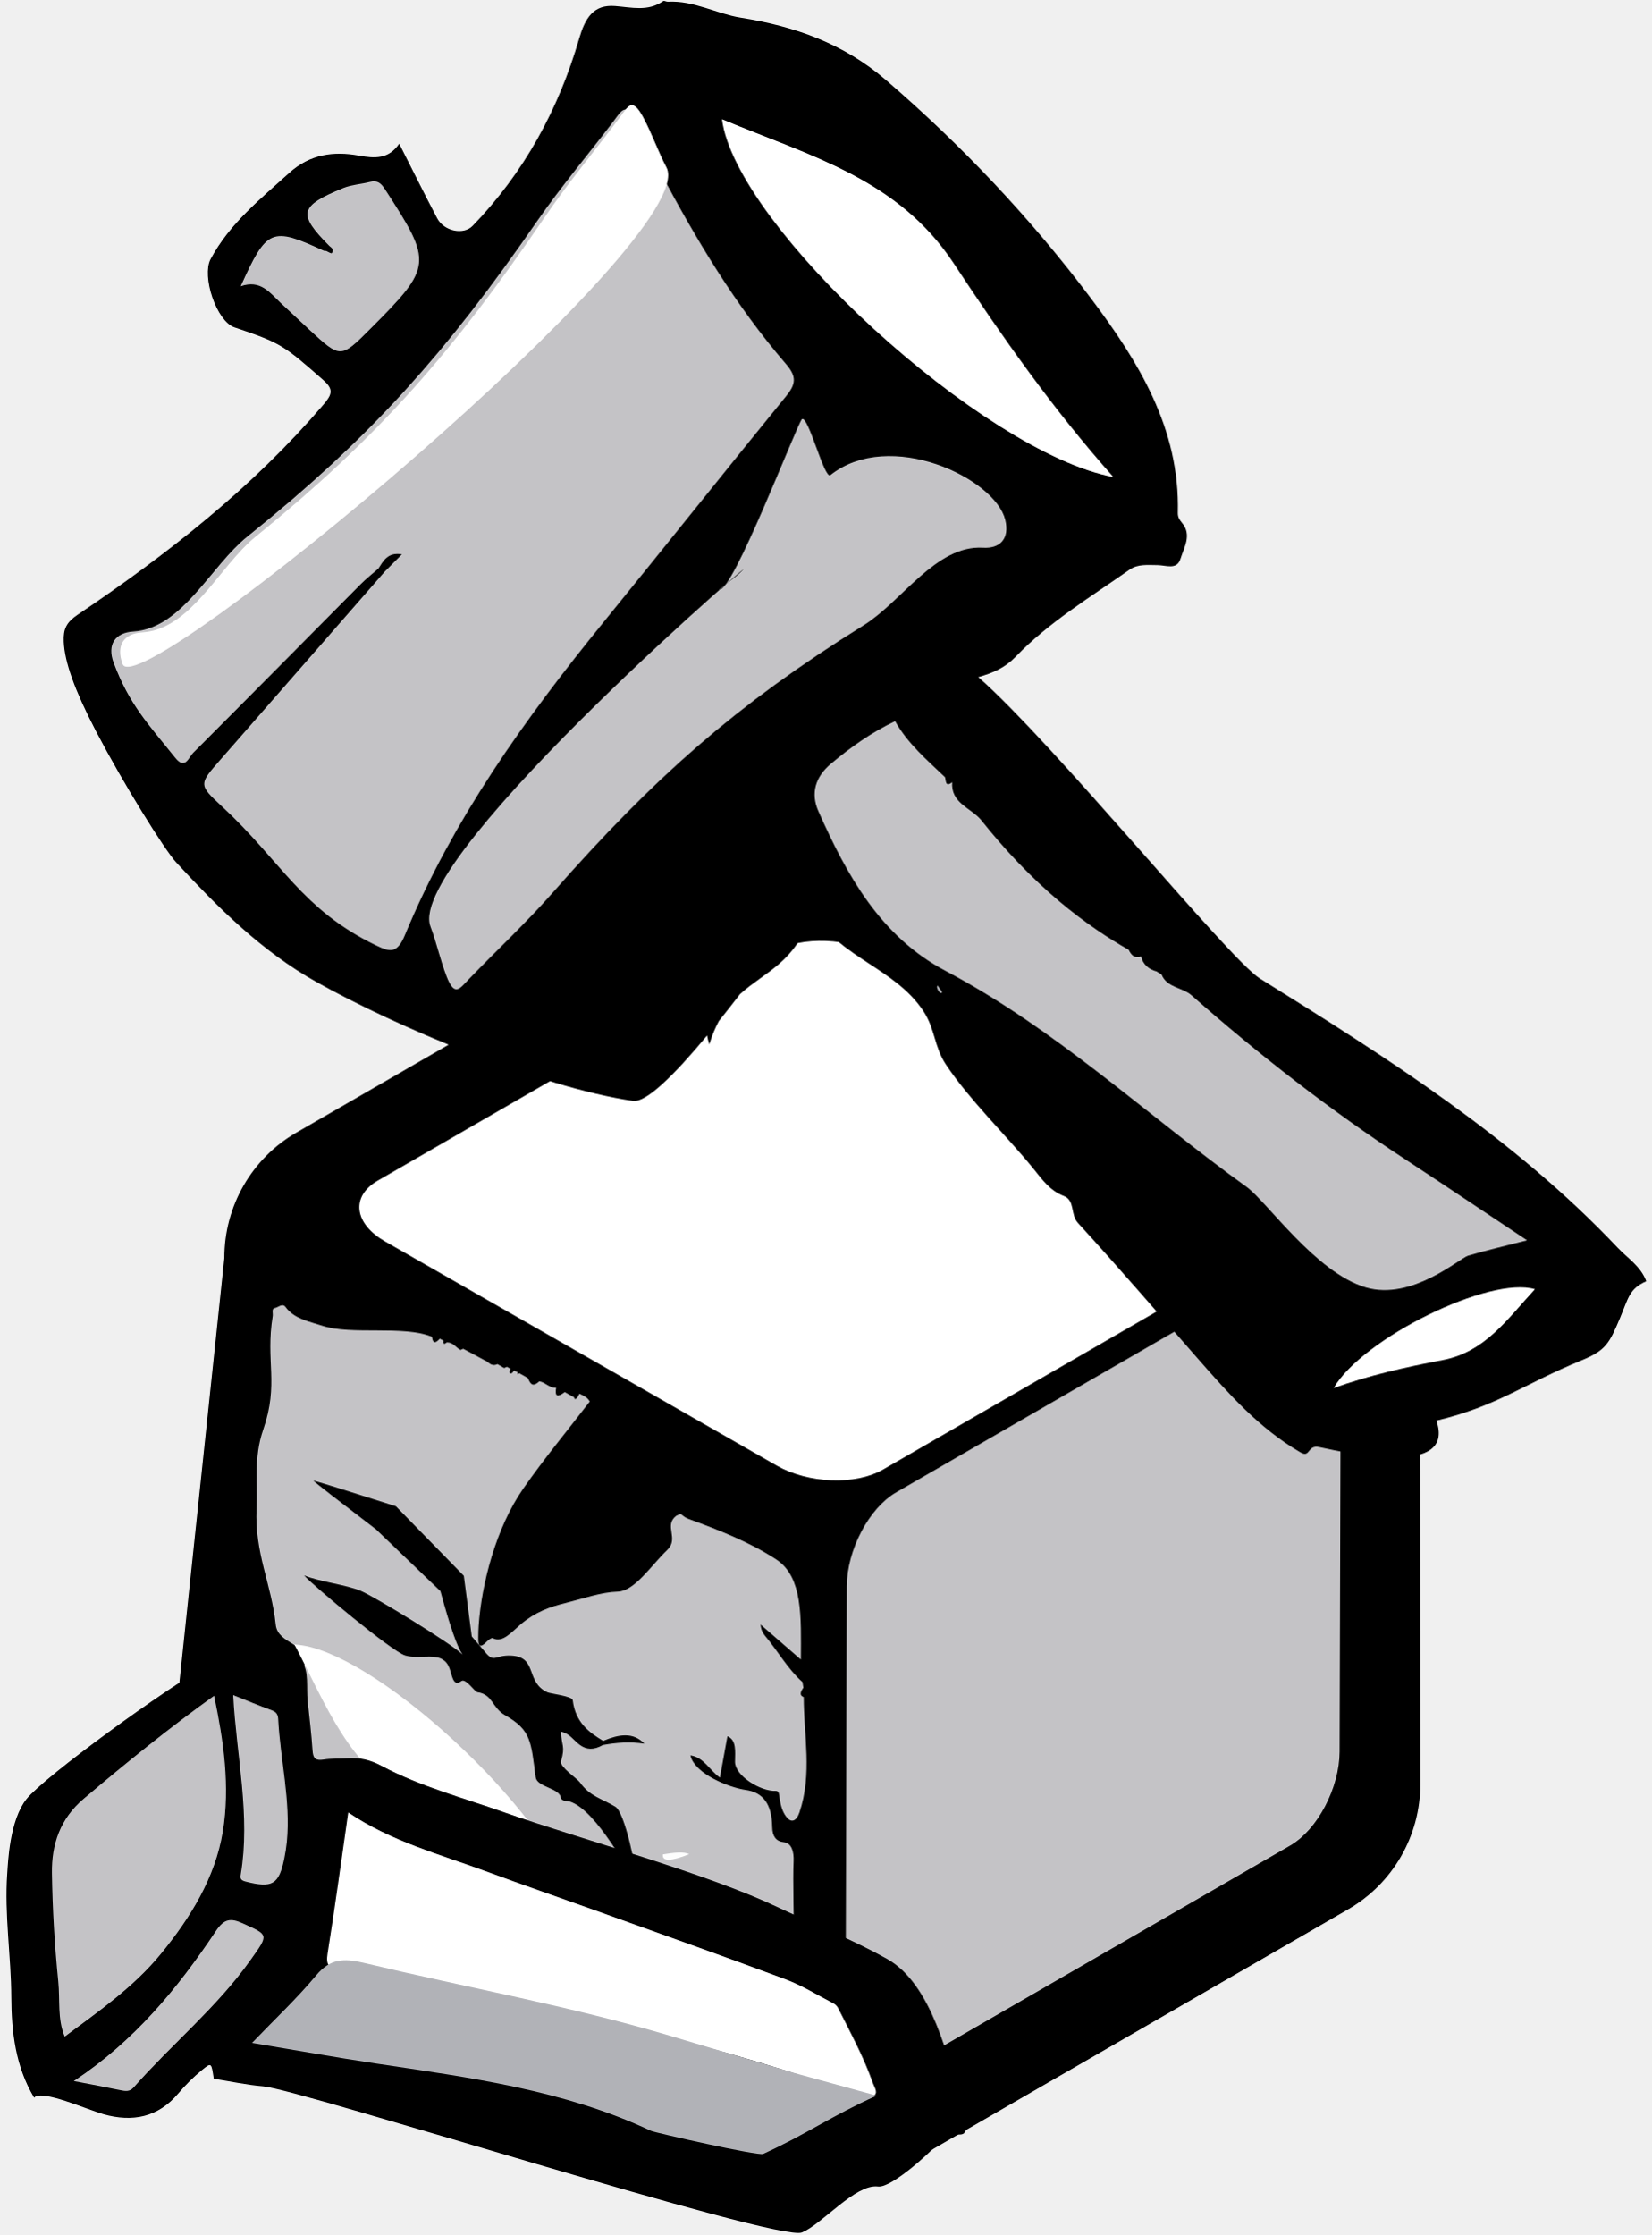
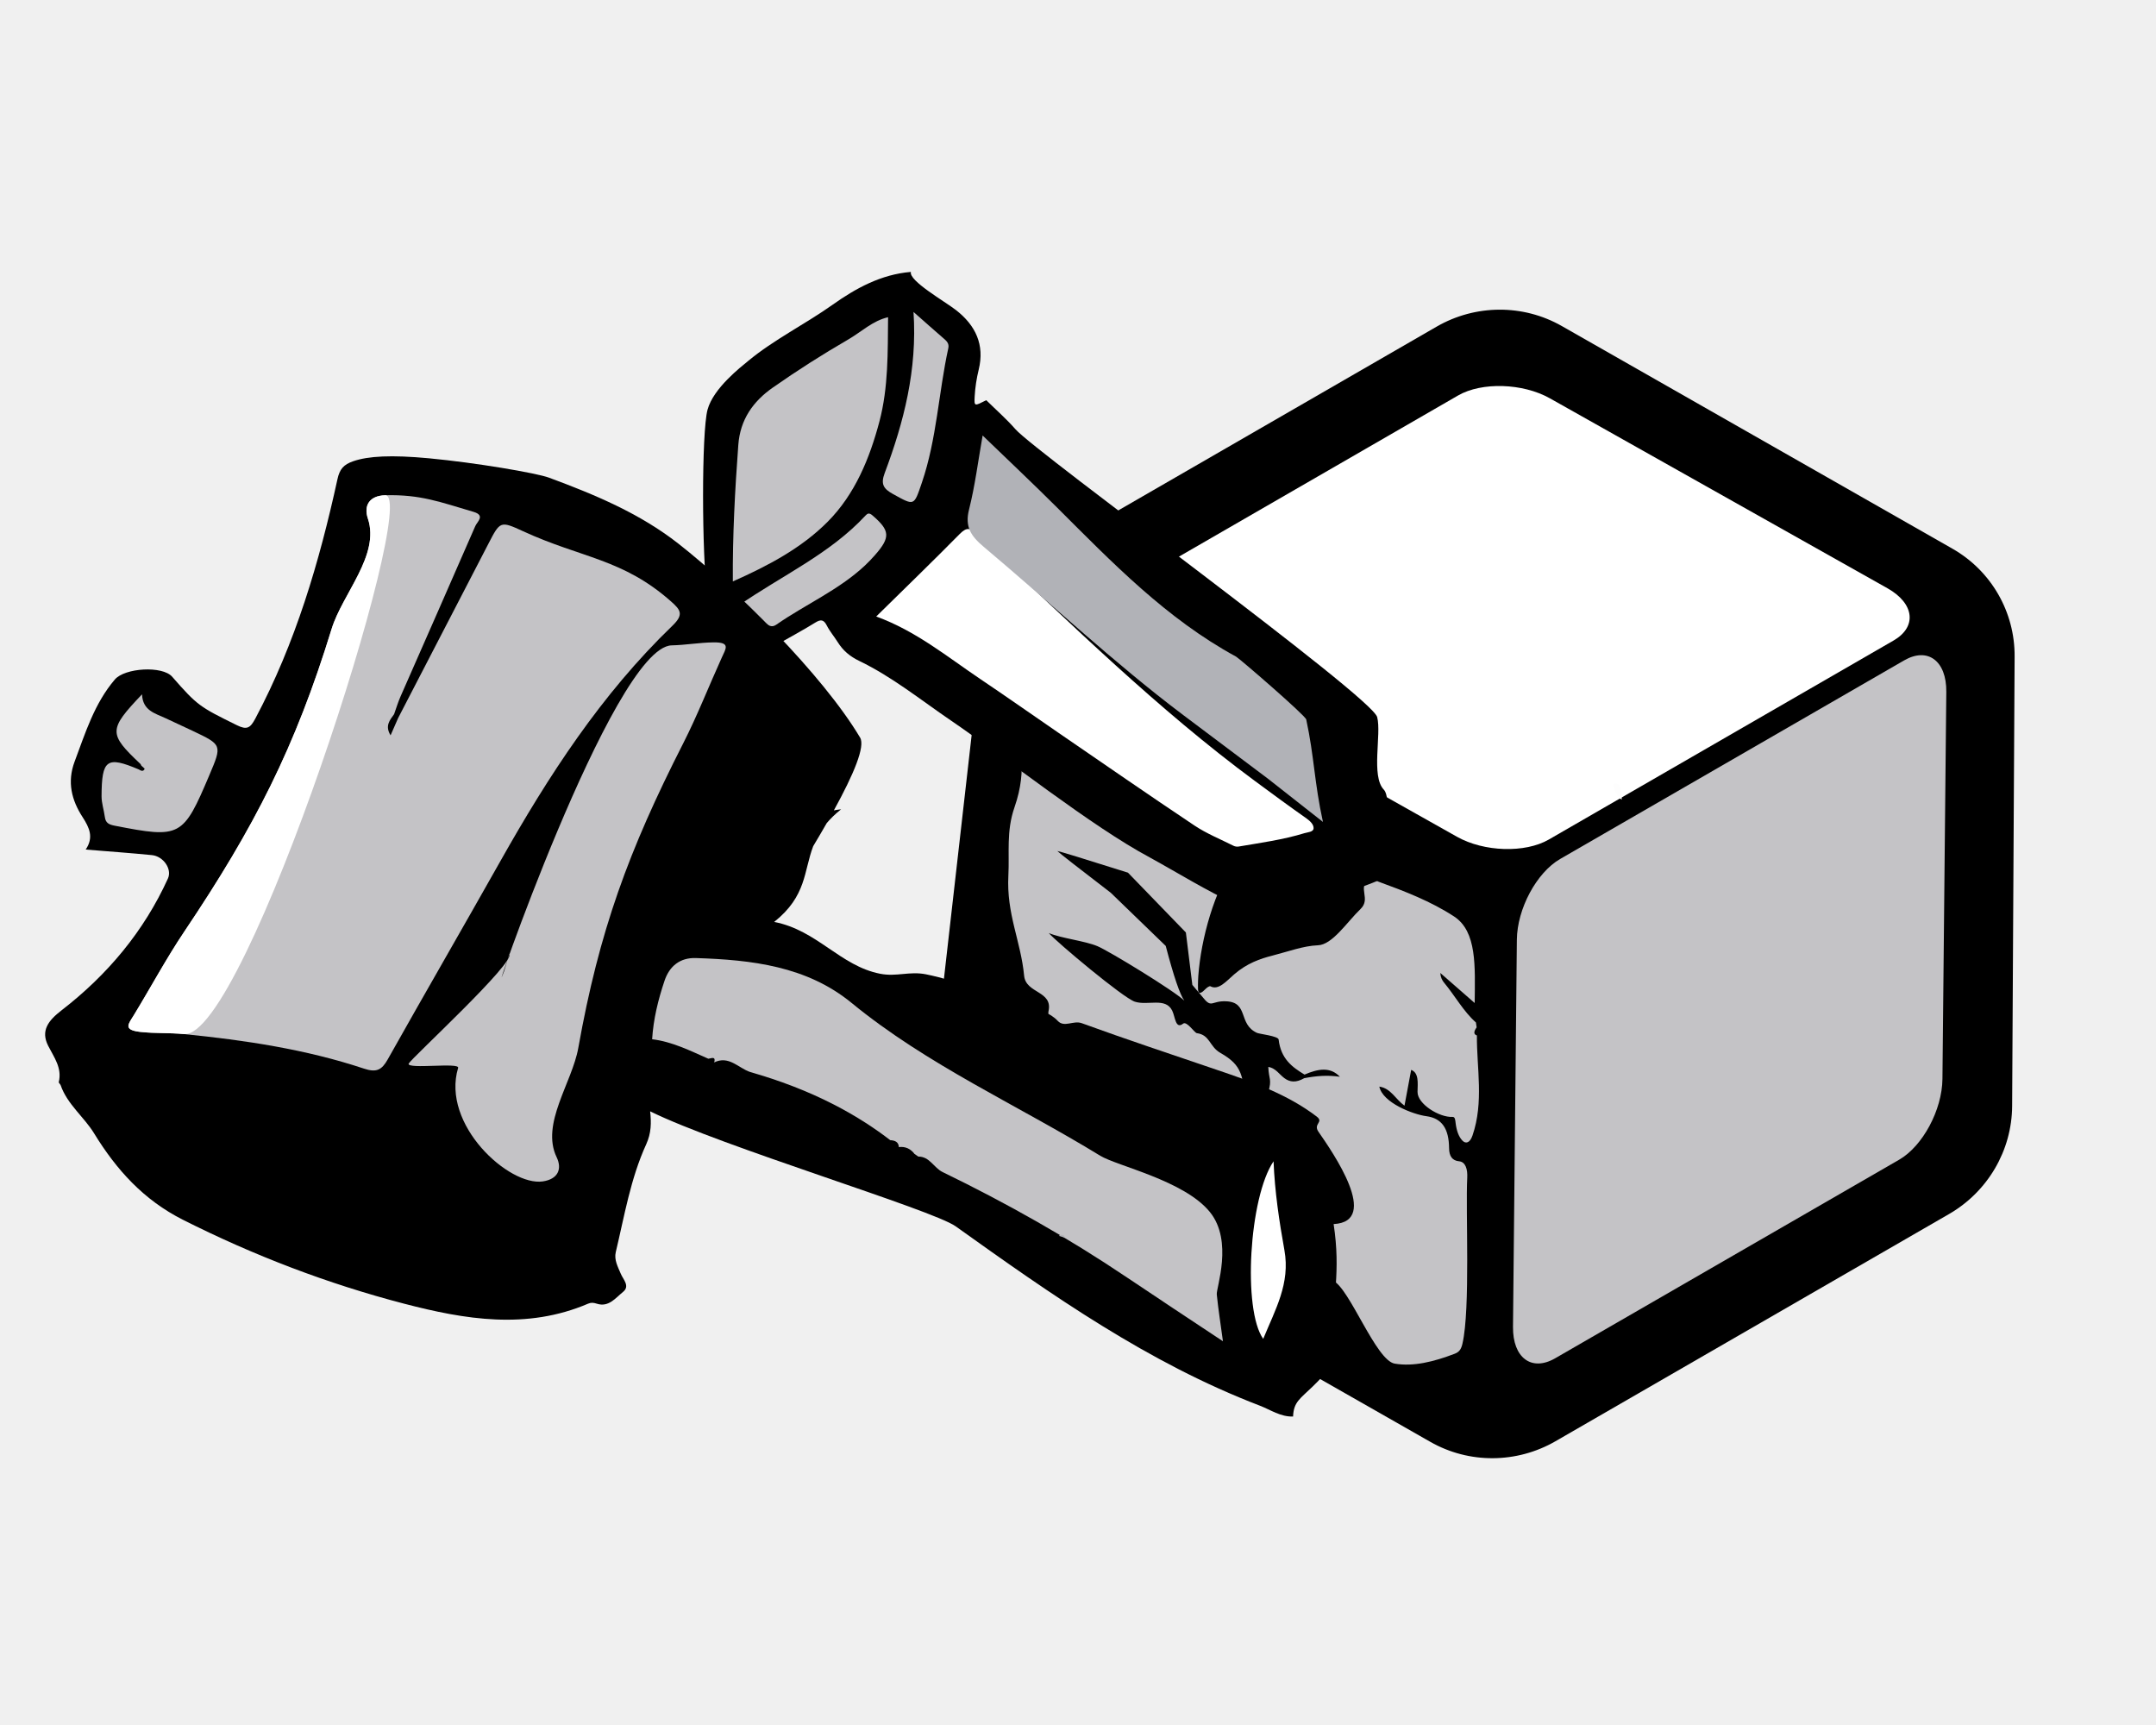
- <svg xmlns="http://www.w3.org/2000/svg" width="193px" height="261px" viewBox="0 0 193 261" version="1.1">
-   <g id="Blog-Illustrations" stroke="none" stroke-width="1" fill="none" fill-rule="evenodd">
-     <g id="Artboard" transform="translate(-107, -511)">
-       <g id="Block_carving" transform="translate(85, 489)">
-         <g id="Group-13">
-           <g id="Group-Copy-2" transform="translate(113.0706, 202.4232) scale(1, -1) rotate(-60) translate(-113.0706, -202.4232) translate(42.07063, 117.9232)">
-             <g id="Group-9" transform="translate(0.781233, 0.333425)">
-               <path d="M78.857,14.208 L131.897,44.723 C137.143,47.741 140.373,53.31 140.373,59.337 L140.373,120.424 C140.373,126.451 137.143,132.021 131.897,135.039 L78.857,165.554 C73.597,168.579 67.113,168.579 61.853,165.554 L8.814,135.039 C3.568,132.021 0.337,126.451 0.337,120.424 L0.337,59.337 C0.337,53.31 3.568,47.741 8.814,44.723 L58.502,8.565 C63.761,5.539 73.597,11.182 78.857,14.208 Z" id="Polygon" fill="#000000" transform="translate(70.35519, 87.76118) rotate(-360) translate(-70.35519, -87.76118) " />
-               <path d="M54.126,52.434 C55.705,53.048 57.002,53.934 58.251,54.999 C58.893,56.091 59.656,56.434 60.601,56.329 C61.454,56.234 62.318,55.749 63.273,56.099 C62.362,57.54 61.997,57.226 61.537,59.088 C61.375,59.742 58.872,59.891 58.406,60.109 C56.563,60.968 55.207,60.465 53.381,60.51 C52.062,60.543 47.632,65.566 46.454,67.259 C49.094,65.77 56.221,61.434 58.854,62.852 C59.019,62.941 59.283,62.944 59.405,62.79 C60.137,61.858 62.442,63.123 63.177,62.169 C65.731,58.855 66.352,57.672 69.893,57.695 C71.655,57.707 72.333,56.292 74.041,56.983 C74.327,57.099 76.07,56.219 76.307,56.797 C76.811,58.021 77.709,56.525 78.498,56.011 C80.214,54.892 81.696,57.106 83.532,57.492 C85.147,57.831 96.797,55.827 98.397,55.29 C96.549,55.061 93.57,53.762 91.724,53.541 C89.937,53.327 79.541,53.577 77.732,54.04 C78.674,53.628 80.654,51.921 83.673,48.921 L93.812,46.428 C99.388,45.71 102.447,45.29 102.989,45.167 C102.755,45.058 99.473,44.313 93.143,42.932 L82.206,45.998 L77.862,51.666 C76.651,52.089 75.918,52.349 75.662,52.446 C73.959,53.098 74.51,52.217 72.766,51.313 C69.957,49.858 69.816,53.174 66.928,52.901 C66.572,52.868 64.202,51.842 63.919,52.219 C62.324,54.333 60.402,54.518 58.46,54.56 C57.264,52.986 55.971,51.889 54.126,52.434 Z M91.165,22.615 C91.65,23.318 92.239,22.868 92.777,22.98 C93.694,23.008 94.612,23.034 95.529,23.061 C95.599,23.156 95.668,23.251 95.738,23.345 C96.349,23.361 96.962,22.993 97.57,23.381 C97.709,23.769 97.85,23.776 97.995,23.39 C98.159,23.398 98.323,23.406 98.488,23.414 C98.69,24.369 99.03,24.135 99.396,23.68 C102.96,24.146 107.605,28.239 111.166,28.976 C112.711,29.296 114.358,29.919 115.945,29.219 C116.513,28.968 116.669,29.711 116.99,29.965 C117.29,30.203 116.828,30.59 116.715,30.89 C114.8,35.964 112.143,37.265 111.037,42.968 C110.386,46.325 108.503,48.607 107.109,51.306 C104.715,55.939 101.168,58.092 98.403,61.912 C96.958,63.908 93.929,61.682 93.078,64.448 L92.888,64.826 C92.906,64.951 92.892,65.065 92.847,65.171 C92.304,65.393 92.409,65.822 92.703,66.313 C92.68,66.535 92.658,66.758 92.635,66.981 C92.471,67.077 92.432,67.181 92.628,67.296 C92.684,70.175 91.508,72.05 90.383,73.85 C89.081,75.932 87.395,77.252 85.92,78.999 C85.271,79.767 84.433,80.26 84.224,81.759 C84.136,82.391 83.736,82.2 83.455,82.267 C77.582,83.667 71.816,82.674 66.106,80.325 C62.284,78.752 60.199,81.345 56.476,79.248 C56.355,78.869 56.092,79.098 55.923,78.922 L55.851,78.981 L55.795,78.888 C55.75,78.687 55.688,78.653 55.604,78.84 C55.405,78.908 55.248,78.8 55.122,78.555 C54.755,77.261 52.679,76.567 51.718,77.416 C51.555,77.414 51.391,77.411 51.227,77.409 C50.746,76.521 50.339,76.282 50.128,77.731 C49.799,77.784 49.434,78.135 49.192,77.45 C48.686,76.18 48.028,76.689 47.383,77.058 C45.25,77.277 43.131,76.826 41.012,76.629 C38.531,76.399 30.5,83.036 28.052,82.139 C25.627,81.251 23.566,79.306 21.62,76.946 C21.202,76.44 21.169,75.984 21.394,75.26 C22.826,70.644 30.104,59.586 32.156,55.617 C32.664,54.635 33.416,53.878 34.249,54.254 C35.104,54.64 35.779,54.309 36.321,53.403 C37.689,51.117 39.231,50.406 41.195,51.204 C42.853,51.878 47.266,52.596 48.784,50.926 C47.301,50.341 45.997,51.31 44.503,51.453 C45.074,49.858 45.6,48.39 46.157,46.834 C45.016,46.658 44.493,47.919 43.902,48.968 C43.1,50.391 39.56,50.492 38.058,49.531 C37.747,49.333 37.509,49.72 37.262,50.04 C36.673,50.806 36.011,51.41 35.252,51.624 C34.65,51.793 34.203,51.421 34.417,50.348 C35.344,45.68 38.511,42.243 40.727,38.406 C41.174,38.501 41.387,38.223 41.309,37.481 L41.729,36.96 C43.947,36.52 46.04,35.258 48.206,34.473 C48.6,34.33 48.98,34.096 49.328,33.593 C47.397,33.967 45.466,34.34 43.203,34.778 C45.66,30.49 47.801,26.295 51.553,26.091 C55.344,25.885 59.114,26.477 62.879,27.127 C63.251,27.191 63.633,27.086 64.011,27.059 C64.011,27.058 63.922,27.096 63.922,27.096 C64.019,27.234 64.116,27.372 64.212,27.509 C64.947,29.272 62.575,29.606 63.132,31.509 C63.852,33.967 64.017,37.568 65.704,38.609 C67.38,39.642 68.828,41.373 70.356,42.842 C71.634,44.069 72.86,45.457 73.628,47.62 C74.093,48.932 74.371,50.586 75.626,50.61 C75.759,50.613 75.947,50.967 76.01,51.221 C76.387,52.734 76.791,52.001 77.198,51.285 C77.401,50.929 77.6,50.565 77.785,50.187 C79.941,45.779 81.757,39.256 81.287,33.718 C80.924,29.442 80.204,25.242 79.642,21.008 C80.131,20.705 80.638,20.785 81.144,20.82 C81.139,20.985 81.134,21.15 81.13,21.315 C81.192,21.659 81.313,21.7 81.484,21.493 C81.896,21.5 82.308,21.507 82.72,21.514 C83.173,22.527 83.462,22.544 83.852,21.581 C84.524,22.02 85.246,21.65 85.928,21.915 C86.283,23.069 86.796,22.57 87.293,22.249 C87.673,22.252 88.052,22.255 88.431,22.259 C88.506,22.504 88.582,22.551 88.657,22.259 C88.814,22.27 88.97,22.281 89.126,22.292 C89.12,22.539 89.157,22.78 89.332,22.793 C89.514,22.807 89.551,22.564 89.553,22.319 C89.72,22.324 89.887,22.329 90.053,22.333 C90.125,22.429 90.196,22.523 90.268,22.618 C90.567,22.617 90.866,22.616 91.165,22.615 Z" id="Fill-3" fill="#C4C3C6" transform="translate(69.17266, 51.84697) rotate(-150) translate(-69.17266, -51.84697) " />
-               <path d="M16.552,61.966 L62.103,88.504 C65.749,90.628 68.705,95.327 68.705,98.999 L68.705,152.527 C68.705,156.199 65.749,157.454 62.103,155.33 L16.552,128.792 C12.906,126.668 9.95,121.969 9.95,118.297 L9.95,64.769 C9.95,61.097 12.906,59.842 16.552,61.966 Z" id="Rectangle" fill="#FFFFFF" />
-               <path d="M78.381,62.077 L123.933,88.552 C127.579,90.671 130.535,95.359 130.535,99.022 L130.535,152.422 C130.535,156.085 127.579,157.337 123.933,155.218 L78.381,128.744 C74.735,126.625 71.78,121.937 71.78,118.274 L71.78,64.874 C71.78,61.21 74.735,59.958 78.381,62.077 Z" id="Rectangle-Copy-6" fill="#C4C3C6" transform="translate(101.157, 108.6479) scale(-1, 1) translate(-101.157, -108.6479) " />
-             </g>
-           </g>
-           <g id="Group-11" transform="translate(75.30687, 258.3069) rotate(-315) translate(-75.30687, -258.3069) translate(13.80687, 213.3069)">
-             <path d="M61.045,28.779 C53.516,28.675 46.09,29.428 38.773,30.388 C30.394,31.484 24.162,27.203 16.976,23.652 C24.46,18.663 52.409,21.917 61.045,28.779" id="Fill-107-Copy" fill="#FFFFFF" transform="translate(39.0105, 25.90076) rotate(-9) translate(-39.0105, -25.90076) " />
-             <g id="Group-7" transform="translate(61.42807, 44.98353) rotate(-98) translate(-61.42807, -44.98353) translate(24.42807, -11.01647)">
-               <path d="M53.304,7.924 C54.327,8.379 57.048,11.402 57.551,12.253 C58.359,13.62 60.047,14.961 59.749,16.341 C59.48,17.587 57.691,18.513 56.562,19.568 C55.147,20.892 53.751,22.24 52.285,23.507 C51.59,24.108 51.49,24.518 52.195,25.189 C52.871,25.832 53.389,26.637 54.01,27.342 C54.954,28.415 55.455,29.56 55.69,31.057 C56.487,36.129 58.451,40.903 59.989,45.78 C62.822,54.758 68.579,69.003 70.421,78.244 C71.378,82.759 72.606,87.237 73.225,91.797 C74.025,97.701 68.317,104.492 64.643,109.192 C64.327,109.596 63.987,109.983 63.643,110.363 C62.949,111.126 62.26,111.908 61.618,110.295 C61.51,110.024 61.19,109.646 60.963,109.644 C58.824,109.618 52.152,108.351 51.358,106.952 C50.05,104.645 43.891,104.381 41.713,103.072 C39.108,101.506 19.766,46.181 17.462,42.527 C16.418,40.868 15.597,39.069 14.7,37.381 C16.008,36.036 16.108,36.016 14.66,35.665 C13.412,35.361 12.118,35.178 10.835,35.105 C7.157,34.899 4.904,32.848 3.642,29.608 C2.908,27.72 1.612,21.995 0.301,21.951 C1.89,18.028 4.841,15.208 8.064,12.761 C11.854,9.884 15.305,6.277 19.3,3.696 C20.417,2.975 24.455,0.143 27.646,0.242 C30.974,0.345 47.692,5.425 53.304,7.924 Z" id="Shape" fill="#000000" />
-               <path d="M50.709,12.353 C46.847,16.076 42.722,19.575 37.786,21.628 C32.74,23.727 27.253,23.748 21.864,23.063 C16.905,22.432 12.312,20.464 7.692,18.655 C8.982,16.817 11.046,15.928 12.745,14.609 C16.085,12.018 19.544,9.562 23.093,7.268 C25.924,5.44 29,4.706 32.44,5.809 C38.606,7.785 44.722,9.883 50.709,12.353" id="Fill-15-Copy" fill="#C4C3C6" transform="translate(29.20078, 14.37711) rotate(-5) translate(-29.20078, -14.37711) " />
-               <path d="M4.639,24.481 C12.626,27.318 20.592,27.654 28.629,27.191 C30.365,27.091 30.894,27.66 31.228,29.14 C31.973,32.447 32.059,32.359 28.362,32.465 C21.564,32.661 14.979,31.032 8.266,30.518 C7.52,30.461 7.303,29.977 7.052,29.445 C6.322,27.901 5.559,26.369 4.639,24.481" id="Fill-77-Copy" fill="#C4C3C6" />
-               <path d="M51.852,12.222 C52.306,13.873 52.702,15.405 53.157,16.917 C53.317,17.446 53.17,17.782 52.812,18.082 C49.144,21.155 46.066,25.012 41.973,27.523 C41.405,27.871 40.815,28.183 40.217,28.469 C37.374,29.827 36.555,29.459 35.319,26.457 C35.102,25.93 35.268,25.732 35.598,25.563 C41.837,22.357 46.405,16.792 51.852,12.222" id="Fill-79-Copy" fill="#C4C3C6" />
-               <path d="M48.997,31.211 C49.318,37.288 51.523,42.656 53.18,48.163 C54.49,52.52 55.896,56.847 57.244,61.192 C59.572,68.696 61.939,76.187 64.175,83.718 C64.772,85.728 64.957,87.864 65.309,89.946 C65.349,90.181 65.3,90.471 65.194,90.685 C63.775,93.552 62.453,96.474 60.676,99.143 C60.396,99.564 60.157,100.33 59.638,100.195 C59.131,100.064 58.804,99.443 58.6,98.817 C57.658,95.916 56.662,93.033 55.656,90.154 C49.939,73.79 42.04,58.428 34.5,42.901 C34.266,42.419 34.082,41.899 33.777,41.468 C33.046,40.434 33.165,39.843 34.372,39.204 C39.186,36.655 43.939,33.989 48.997,31.211" id="Fill-73-Copy" fill="#FFFFFF" />
-               <path d="M59.732,100.431 C54.657,97.625 51.13,96.569 46.306,93.928 C45.774,93.637 40.69,82.355 40.582,81.841 C38.278,70.828 32.789,61.171 27.51,51.419 C25.227,47.203 23.069,42.92 20.732,38.431 C24.466,38.88 27.989,39.491 31.535,39.667 C34.065,39.792 35.096,41.027 36.028,43.168 C40.954,54.497 46.554,65.535 50.862,77.132 C52.57,81.731 54.273,86.332 56.073,91.19 L59.732,100.431 Z" id="Fill-75-Copy" fill="#B1B2B7" />
-             </g>
-           </g>
-           <g id="Group-10" transform="translate(118.0693, 123.5205) scale(1, -1) rotate(-161) translate(-118.0693, -123.5205) translate(42.06929, 19.52048)">
-             <path d="M46.549,87.913 C41.546,85.354 36.027,84.177 30.656,82.628 C29.512,82.297 28.449,82.818 27.382,83.192 C26.48,83.508 25.445,84.498 24.624,83.381 C23.79,82.246 22.411,81.164 23.076,79.454 C23.261,78.976 23.322,78.629 23.15,78.17 C19.709,68.953 21.756,59.958 24.616,51.136 C28.221,40.017 33.036,29.404 38.946,19.273 C42.225,13.653 46.951,9.889 52.599,6.877 C55.148,5.518 57.143,3.163 60.066,2.332 C60.24,2.282 60.425,2.046 60.55,2.082 C62.645,2.688 64.259,1.585 66.06,0.799 C68.379,-0.213 69.824,0.981 71.266,3.027 C76.209,10.038 82.433,15.73 90.156,19.659 C91.541,20.364 93.526,19.153 93.787,17.479 C94.275,14.347 94.673,11.2 95.145,7.794 C96.902,9.102 98.379,8.514 100.055,7.571 C102.643,6.112 105.395,5.548 108.401,6.832 C112.614,8.632 116.929,10.164 120.375,13.366 C122.037,14.91 122.092,20.453 120.331,21.81 C115.794,25.308 115.597,25.631 112.556,30.953 C111.74,32.379 112.018,32.891 113.397,33.703 C124.392,40.185 136.323,44.298 148.575,47.584 C150.077,47.987 150.726,48.588 151.151,50.038 C151.809,52.283 151.814,55.693 150.986,61.197 C149.972,67.935 147.935,76.849 147.122,78.695 C144.212,85.306 141.061,91.741 136.211,97.197 C129.085,105.213 115.471,117.377 105.726,122.419 C104.372,123.12 100.329,121.223 95.047,118.012 C95.092,118.316 95.126,118.666 95.145,119.08 C94.497,118.189 93.846,117.464 93.195,116.865 C92.116,116.185 90.997,115.461 89.848,114.703 C86.152,113.104 82.445,113.379 78.818,108.396 C77.239,114.653 71.716,117.749 70.217,123.563 C69.598,125.966 70.391,127.897 69.766,130.298 C68.499,135.166 65.749,140.486 64.025,145.225 C63.486,146.709 63.064,148.211 61.742,149.309 C60.637,150.227 61.735,151.597 61.202,152.826 C58.394,159.302 55.781,165.861 53.109,172.395 C51.053,177.424 48.984,182.428 45.351,186.63 C44.439,187.685 44.317,186.013 43.065,186.772 C39.896,188.696 29.106,195.276 29.12,188.302 C21.835,189.014 18.116,187.591 10.779,187.164 C7.715,186.985 7.079,186.345 4.941,183.966 C3.255,182.089 2.828,181.072 0.628,180.889 C0.671,179.027 1.822,177.627 2.521,176.086 C9.82,159.999 20.753,146.354 31.798,132.758 C34.479,129.456 45.627,98.925 51.451,88.741 C49.743,88.838 48.19,88.752 46.549,87.913 Z" id="Path" fill="#000000" />
-             <path d="M39.234,180.798 C34.791,180.738 30.409,181.23 26.091,181.855 C21.146,182.568 17.471,179.816 13.234,177.535 C17.654,174.315 34.144,176.387 39.234,180.798" id="Fill-107" fill="#FFFFFF" />
-             <path d="M58.307,99.308 L58.309,99.366 C59.328,99.682 58.951,98.977 58.933,98.534 C60.279,95.927 61.788,93.385 62.316,90.443 C65.335,90.78 68.217,91.626 71.036,92.708 C73.242,93.554 74.418,95.192 74.22,97.473 C73.511,105.635 72.13,113.668 66.229,119.962 C56.242,130.616 49.528,143.484 41.202,155.258 C39.513,157.647 36.813,167.403 31.833,170.917 C27.258,174.145 20.355,171.243 19.349,171.289 C17.115,171.389 14.887,171.624 12.242,171.833 C15.834,167.129 19.206,162.666 22.63,158.243 C29.068,149.926 34.801,141.151 39.981,132.026 C40.704,130.752 42.428,130.255 42.514,128.575 C42.67,128.381 42.826,128.188 42.982,127.994 L42.9,128.069 C43.736,127.525 44.173,126.779 44.097,125.772 L44.074,125.8 C44.904,125.799 45.131,125.253 45.212,124.574 C45.212,124.574 45.136,124.67 45.136,124.669 C46.152,123.522 47.107,122.34 48.005,121.128 C49.08,119.678 50.074,118.183 50.995,116.647 C53.27,112.853 55.098,108.811 56.593,104.582 C57.28,102.861 59.329,101.572 58.307,99.308 Z" id="Fill-13" fill="#C4C3C6" />
-             <path d="M131.079,206.79 C131.468,207.577 130.4,207.873 128.158,207.771 C128.621,207.271 129.783,207.008 131.079,206.79" id="Fill-43" fill="#FDFDFD" />
-             <path d="M138.303,69.016 C141.649,70.931 141.715,70.944 139.958,74.214 C135.437,82.629 135.053,88.662 128.216,95.447 C126.903,96.751 126.192,97.207 124.608,95.416 C114.921,84.465 103.11,76.087 90.748,68.404 C81.139,62.431 71.6,56.348 61.983,50.387 C60.441,49.432 60.074,48.635 60.794,46.835 C64.16,38.42 65.999,29.587 67.401,20.679 C67.728,18.596 67.715,16.462 68.071,14.332 C68.509,11.704 69.352,12.618 70.644,13.483 C74.689,16.188 78.89,18.678 82.804,21.556 C97.824,32.602 109.433,39.175 126.85,45.401 C132.041,47.256 137.515,53.079 143.081,51.557 C145.081,51.01 146.503,51.95 146.437,54.282 C146.292,59.462 144.983,62.27 143.248,67.102 C142.618,68.857 141.734,67.562 141.103,67.255 C132.781,63.197 124.488,59.08 116.18,54.996 C115.347,54.586 114.462,54.28 113.602,53.926 C112.752,53.264 111.941,52.457 110.464,53.25 C111.42,53.72 112.211,54.109 113.002,54.497 C121.435,59.338 129.864,64.186 138.303,69.016 Z" id="Fill-81" fill="#C4C3C6" />
-             <path d="M43.684,59.056 C43.997,57.042 43.984,54.98 44.323,52.922 C44.74,50.382 45.547,51.266 46.783,52.102 C50.651,54.718 54.669,57.126 58.412,59.908 C72.777,70.588 83.879,76.943 100.533,82.965 C105.497,84.759 110.732,90.389 116.054,88.92 C117.966,88.392 119.326,89.301 119.264,91.555 C119.127,96.561 108.304,104.875 100.359,100.925 C99.562,100.529 99.288,108.352 98.465,108.01 C97.653,107.37 86.28,89.78 84.868,90.547 C85.782,91.001 86.539,91.377 87.295,91.752 C95.36,96.433 42.346,67.665 43.684,59.056 Z" id="Fill-81-Copy-2" fill="#C4C3C6" transform="translate(81.4626, 79.63345) rotate(173) translate(-81.4626, -79.63345) " />
-             <path d="M66.517,20.581 C66.844,18.462 66.831,16.292 67.186,14.126 C67.624,11.454 68.467,12.383 69.758,13.263 C73.799,16.014 77.998,18.546 81.909,21.473 C96.919,32.706 108.519,39.39 125.924,45.721 C131.111,47.607 136.581,53.53 142.143,51.982 C144.142,51.426 145.563,52.382 145.497,54.753 C145.352,60.021 65.116,29.64 66.517,20.581 Z" id="Fill-81-Copy" fill="#FFFFFF" />
-             <path d="M107.303,16.848 C107.391,16.809 107.499,16.789 107.564,16.727 C112.409,12.083 112.996,12.112 118.084,17.51 C115.619,17.485 115.114,19.327 114.295,20.878 C113.584,22.227 112.875,23.578 112.151,24.921 C109.793,29.302 109.791,29.301 105.349,27.131 C96.138,22.633 95.969,22.236 98.435,12.347 C98.65,11.481 98.896,10.971 99.844,10.897 C100.902,10.813 101.962,10.503 103.005,10.561 C108.57,10.873 109.058,11.673 106.753,16.427 C106.556,16.736 106.323,17.07 106.779,17.32 C106.844,17.356 107.123,17.015 107.303,16.848" id="Fill-85" fill="#C4C3C6" />
-             <path d="M74.909,48.713 C64.39,48.582 54.014,49.654 43.79,51.014 C32.082,52.568 23.382,46.58 13.351,41.618 C23.816,34.609 62.857,39.114 74.909,48.713" id="Fill-107" fill="#FFFFFF" transform="translate(44.13003, 44.73659) rotate(-248) translate(-44.13003, -44.73659) " />
-             <path d="M67.419,122.137 C67.507,121.844 67.595,121.55 67.682,121.257 C67.729,121.313 67.81,121.363 67.816,121.429 C67.852,121.799 67.796,122.116 67.521,122.257 C67.521,122.257 67.419,122.137 67.419,122.137" id="Fill-119" fill="#B1B2B7" />
-           </g>
+ <svg xmlns="http://www.w3.org/2000/svg" width="400px" height="320px" viewBox="0 0 400 320" version="1.1">
+   <g id="Validator" stroke="none" stroke-width="1" fill="none" fill-rule="evenodd">
+     <g id="Illustration" transform="translate(0, 32)">
+       <g id="Group" transform="translate(8.373134, 0)">
+         <path d="M184.522,194.174 C177.336,190.078 163.914,182.408 163.96,174.138 L173.44,90.784 C173.486,82.535 177.95,74.895 185.152,70.737 L258.158,28.597 C265.361,24.439 274.211,24.394 281.379,28.479 L353.854,69.781 C361.041,73.876 365.443,81.499 365.397,89.769 L364.936,173.171 C364.89,181.42 360.427,189.06 353.224,193.217 L280.218,235.358 C273.015,239.515 264.165,239.56 256.997,235.475 L184.522,194.174 Z" id="Polygon" fill="#000000" />
+         <path d="M240.211,167.747 C238.419,165.842 236.143,166.276 233.652,167.344 C231.398,165.974 229.266,164.448 228.85,160.838 C228.775,160.194 225.283,159.811 224.842,159.609 C221.258,157.973 223.379,153.914 219.073,153.745 C216.401,153.64 216.44,155.068 214.888,153.132 C214.655,152.842 213.973,152.033 212.84,150.705 L211.641,140.98 L200.899,129.886 C192.506,127.236 188.134,125.896 187.785,125.868 C188.337,126.383 191.643,128.964 197.702,133.609 L207.903,143.476 C209.382,149.113 210.533,152.498 211.356,153.631 C209.549,151.849 197.502,144.487 195.253,143.529 C192.931,142.54 188.534,142.068 186.203,141.087 C187.714,142.815 200.027,153.124 202.159,153.816 C204.583,154.603 207.852,152.963 209.098,155.466 C209.671,156.617 209.695,159.014 211.13,157.894 C211.808,157.365 213.25,159.6 213.666,159.656 C216.15,159.99 215.972,162.141 218.051,163.324 C222.23,165.702 222.144,167.538 222.861,173.234 C223.068,174.873 226.649,174.927 226.868,176.538 C226.904,176.805 227.217,176.981 227.472,176.987 C231.545,177.081 236.933,187.104 239.01,190.678 C238.792,187.854 237.048,178.841 235.521,177.906 C233.405,176.611 231.464,176.291 229.89,174.012 C229.493,173.436 226.653,171.557 226.914,170.665 C227.656,168.127 227.01,168.255 226.934,165.913 C228.298,166.144 228.978,167.311 229.915,168.004 C230.954,168.771 232.087,168.879 233.594,168.011 C235.798,167.586 237.932,167.408 240.211,167.747 Z M217.231,106.947 C217.582,107.15 217.933,107.355 218.283,107.56 C218.433,107.495 218.582,107.43 218.731,107.365 C218.93,107.473 219.13,107.581 219.329,107.688 C219.163,107.982 219.039,108.298 219.262,108.405 C219.477,108.508 219.687,108.246 219.85,107.946 C220.041,108.039 220.232,108.131 220.424,108.225 C220.311,108.625 220.432,108.62 220.69,108.378 C221.138,108.631 221.586,108.885 222.034,109.139 C222.396,109.861 222.656,110.806 223.869,109.668 C224.853,109.814 225.448,110.746 226.539,110.678 C226.334,112.095 226.686,112.271 227.917,111.367 C228.405,111.639 228.895,111.91 229.383,112.182 C229.442,112.546 229.613,112.579 229.923,112.209 C230.031,112.009 230.139,111.809 230.247,111.609 C230.866,111.91 231.518,112.159 231.883,112.854 C228.304,117.533 224.562,122.063 221.187,126.928 C216.818,133.227 214.455,142.257 213.95,148.989 C213.908,149.568 213.891,150.137 213.883,150.701 C213.868,151.832 213.838,152.983 215.324,151.432 C215.573,151.171 216.038,150.875 216.196,150.962 C217.688,151.785 219.155,149.998 220.607,148.746 C223,146.682 225.398,145.856 227.747,145.257 C230.556,144.54 233.451,143.455 236.133,143.358 C238.834,143.261 241.511,139.068 244.051,136.62 C246.018,134.724 243.46,132.714 245.538,131.105 C245.747,131.007 245.956,130.908 246.165,130.809 C246.165,130.809 246.087,130.703 246.086,130.704 C246.511,130.993 246.888,131.379 247.369,131.554 C252.242,133.335 257.083,135.188 261.396,138.01 C265.667,140.803 265.291,147.271 265.223,154.065 C262.865,152.005 260.853,150.246 258.841,148.488 C258.903,149.326 259.189,149.864 259.553,150.302 C261.558,152.711 263.148,155.642 265.452,157.673 L265.586,158.582 C264.984,159.416 265.042,159.893 265.633,160.082 C265.593,166.174 266.946,172.433 264.818,178.643 C264.329,180.07 263.548,180.211 262.956,179.6 C262.211,178.829 261.851,177.657 261.686,176.342 C261.617,175.791 261.603,175.167 261.101,175.193 C258.674,175.321 254.582,172.795 254.62,170.549 C254.649,168.895 254.903,167.032 253.44,166.467 C253.022,168.706 252.628,170.817 252.2,173.111 C250.542,171.925 249.678,169.882 247.531,169.574 C248.164,172.601 253.846,174.741 256.26,175.061 C259.119,175.441 260.441,177.338 260.473,181 C260.486,182.451 261.051,183.305 262.322,183.425 C263.561,183.542 263.923,184.957 263.843,186.475 C263.519,192.613 264.451,210.773 262.953,217.264 C262.718,218.282 262.364,218.805 261.524,219.126 C257.61,220.624 253.846,221.548 250.384,220.963 C246.888,220.372 242.022,206.983 238.948,205.573 C236.321,204.369 233.519,203.469 231.164,201.758 C230.658,200.879 230.236,199.824 228.767,200.998 C228.01,201.652 227.823,200.985 227.472,200.698 C228.223,198.823 227.58,198.832 226.402,199.566 C226.208,199.458 226.014,199.35 225.82,199.241 C225.276,197.574 222.357,196.993 221.034,198.289 C220.717,198.498 220.458,198.519 220.271,198.303 C220.301,198.023 220.205,198.021 220.013,198.231 L219.883,198.304 L219.839,198.185 C219.519,198.28 219.368,197.828 218.964,198.199 C213.143,198.176 212.48,193.661 206.903,192.944 C198.571,191.873 191.109,189.143 185.17,183.48 C184.886,183.209 184.284,183.166 184.616,182.35 C185.404,180.417 184.759,179.258 184.526,177.899 C183.996,174.809 182.924,172.086 182.829,168.713 C182.747,165.798 182.657,162.758 184.708,159.356 C185.018,159.351 185.044,159.201 184.917,158.974 C185.044,158.692 185.171,158.41 185.298,158.129 C185.981,157.742 186.4,157.301 185.915,156.666 C185.935,156.509 185.998,156.363 186.105,156.226 L186.143,155.646 C187.049,151.762 181.953,152.364 181.631,148.997 C181.015,142.553 178.329,137.571 178.709,130.406 C178.931,126.234 178.291,122.227 179.84,117.773 C182.472,110.206 180.245,106.846 181.492,99.48 C181.566,99.044 181.29,98.269 181.807,98.188 C182.359,98.102 183.054,97.32 183.549,98.006 C184.931,99.921 187.298,100.295 189.335,100.963 C194.028,102.501 202.31,100.764 206.821,102.628 C206.937,103.42 207.175,103.931 208.072,102.928 C208.27,103.029 208.469,103.132 208.667,103.233 C208.572,103.793 208.743,103.881 209.173,103.511 C210.155,103.461 210.623,104.317 211.352,104.713 L211.793,104.515 C212.89,105.106 213.986,105.697 215.083,106.288 C215.793,106.52 216.175,107.458 217.231,106.947 Z" id="Shape" fill="#C4C3C6" />
+         <path d="M199.301,87.985 C194.287,85.165 193.781,80.824 198.17,78.291 L262.141,41.365 C266.53,38.832 274.153,39.065 279.166,41.886 L341.806,77.127 C346.819,79.948 347.326,84.289 342.937,86.822 L278.965,123.747 C274.576,126.281 266.954,126.048 261.94,123.227 L199.301,87.985 Z" id="Rectangle" fill="#FFFFFF" />
+         <path d="M272.332,214.141 L273.048,142.329 C273.106,136.581 276.702,129.873 281.08,127.346 L344.899,90.508 C349.277,87.981 352.78,90.592 352.722,96.34 L352.006,168.152 C351.948,173.9 348.353,180.608 343.974,183.135 L280.156,219.972 C275.777,222.5 272.274,219.889 272.332,214.141 Z" id="Rectangle-Copy-6" fill="#C4C3C6" />
+         <g id="Group-14" transform="translate(182.5029, 81.52804) rotate(-17) translate(-182.5029, -81.52804) translate(126.1238, 13.96028)">
+           <path d="M0.139,47.485 C1.479,39.611 8.054,17.897 10.354,14.244 C12.56,10.741 18.583,8.487 20.181,7.818 C25.897,5.424 32.342,4.371 38.233,2.416 C43.242,0.755 48.463,-0.34 53.902,0.841 C52.999,2.284 58.313,7.894 59.842,10.074 C62.467,13.817 63.073,17.75 60.632,21.855 C59.781,23.288 59.042,24.814 58.468,26.379 C57.803,28.194 57.896,28.102 60.315,27.687 C61.508,29.895 62.878,32.102 63.932,34.447 C66.253,39.614 112.664,101.163 112.485,105.117 C112.335,108.423 108.157,115.238 109.728,118.343 C110.68,120.227 107.225,128.333 105.702,130.652 C105.541,130.897 105.722,131.52 105.939,131.835 C107.235,133.713 105.882,133.878 104.545,134.062 C103.88,134.153 103.211,134.232 102.54,134.274 C94.742,134.762 83.183,135.895 77.314,130.685 C72.782,126.66 68.78,122.043 64.542,117.688 C55.783,108.901 44.396,92.217 36.644,82.559 C32.433,77.312 28.641,71.684 23.679,67.091 C22.214,65.736 21.326,64.354 20.838,62.548 C20.519,61.361 20.015,60.211 19.803,59.011 C19.582,57.759 19.061,57.564 17.901,57.869 C15.453,58.511 12.969,59.019 10.496,59.565 C8.524,60.001 6.215,61.242 4.659,60.613 C2.935,59.917 2.695,57.115 1.787,55.24 C1.222,54.072 -0.106,48.92 0.139,47.485 Z" id="Path" fill="#000000" />
+           <path d="M5.523,46.092 C7.937,37.983 10.835,30.05 13.899,22.165 C15.608,17.766 18.892,15.25 23.09,13.884 C28.354,12.172 33.71,10.686 39.106,9.432 C41.851,8.795 44.459,7.433 47.396,7.639 C45.436,13.817 43.659,20.097 40.217,25.649 C36.476,31.682 31.933,37.231 25.634,40.622 C19.473,43.938 12.504,45.241 5.523,46.092 Z" id="Fill-15-Copy" fill="#C4C3C6" />
+           <path d="M52.193,8.086 C53.658,10.467 54.836,12.415 56.052,14.34 C56.47,15.002 56.859,15.592 56.398,16.412 C52.248,23.79 49.436,31.876 44.429,38.808 C41.707,42.578 41.867,42.555 38.689,39.287 C37.266,37.824 37.003,36.844 38.337,35.112 C44.512,27.091 49.745,18.541 52.193,8.086 Z" id="Fill-77-Copy" fill="#C4C3C6" />
+           <path d="M5.253,50.673 C14.545,47.702 24.235,46.486 32.657,41.587 C33.101,41.329 33.45,41.281 33.856,41.922 C36.171,45.575 35.93,46.799 32.205,49.107 C31.421,49.592 30.615,50.049 29.787,50.453 C23.815,53.367 17.169,54.106 10.915,56.111 C10.306,56.306 9.822,56.229 9.368,55.653 C8.07,54.009 6.704,52.419 5.253,50.673 Z" id="Fill-79-Copy" fill="#C4C3C6" />
+           <path d="M29.058,60.09 C35.747,56.603 42.094,53.365 48.358,49.977 C49.929,49.127 50.649,49.424 51.221,50.963 C51.459,51.606 51.882,52.18 52.226,52.781 C63.33,72.164 73.994,91.818 87.334,109.824 C89.681,112.992 92.038,116.153 94.456,119.267 C94.977,119.94 95.402,120.744 95.171,121.388 C94.934,122.048 93.938,121.756 93.281,121.757 C89.117,121.761 85.015,121.09 80.902,120.562 C80.594,120.523 80.247,120.367 80.025,120.155 C78.052,118.271 75.9,116.529 74.184,114.432 C67.755,106.574 61.465,98.602 55.133,90.664 C51.467,86.066 47.861,81.42 44.154,76.856 C39.469,71.087 35.335,64.821 29.058,60.09 Z" id="Fill-73-Copy" fill="#FFFFFF" />
+           <path d="M97.177,120.766 L89.748,110.093 C85.755,104.614 81.97,99.427 78.192,94.234 C68.665,81.143 60.68,67.084 51.891,53.53 C50.23,50.967 49.628,48.963 51.315,46.174 C53.679,42.266 55.553,38.063 57.755,33.753 C60.959,39.534 64.069,44.973 67.016,50.497 C73.833,63.272 80.395,76.201 90.729,86.729 C91.212,87.22 99.835,100.909 99.768,101.689 C99.169,108.767 97.777,113.3 97.177,120.766 Z" id="Fill-75-Copy" fill="#B1B2B7" />
        </g>
+         <path d="M235.767,183.945 C226.813,182.943 217.867,182.975 209.024,183.265 C198.897,183.594 192.046,177.768 183.963,172.7 C193.544,167.63 226.399,174.765 235.767,183.945 Z" id="Fill-107-Copy" fill="#FFFFFF" />
+         <g id="Group-2" transform="translate(0, 52.64809)">
+           <path d="M111.517,127.625 C108.613,133.978 107.482,140.877 105.873,147.618 C105.53,149.054 106.253,150.333 106.792,151.625 C107.247,152.72 108.56,153.932 107.206,155.021 C105.83,156.128 104.555,157.904 102.359,157.198 C101.746,157.001 101.304,156.949 100.737,157.192 C89.348,162.062 77.89,160.137 66.598,157.194 C52.367,153.486 38.694,148.248 25.559,141.625 C18.273,137.95 13.231,132.364 9.079,125.587 C7.205,122.527 4.111,120.221 2.879,116.665 C2.805,116.453 2.496,116.241 2.533,116.083 C3.163,113.454 1.671,111.533 0.567,109.361 C-0.855,106.563 0.556,104.697 3.041,102.778 C11.556,96.201 18.327,88.128 22.784,78.322 C23.583,76.563 21.932,74.191 19.807,73.981 C15.832,73.587 11.844,73.307 7.524,72.952 C9.059,70.693 8.225,68.908 6.93,66.901 C4.928,63.801 4.043,60.438 5.469,56.637 C7.467,51.311 9.121,45.876 12.934,41.403 C14.773,39.246 21.75,38.807 23.571,40.891 C28.265,46.262 28.684,46.484 35.58,49.885 C37.428,50.797 38.055,50.42 38.991,48.662 C46.453,34.64 50.873,19.622 54.231,4.262 C54.642,2.38 55.358,1.537 57.158,0.914 C59.943,-0.05 64.237,-0.285 71.221,0.37 C79.772,1.171 91.127,3.089 93.504,3.97 C102.014,7.122 110.32,10.585 117.499,16.211 C128.047,24.478 144.234,40.485 151.204,52.188 C152.173,53.814 150.042,58.936 146.334,65.679 C146.714,65.603 147.152,65.538 147.672,65.486 C146.592,66.347 145.72,67.199 145.007,68.045 C144.22,69.423 143.38,70.854 142.498,72.325 C140.719,77 141.302,81.562 135.257,86.377 C143.237,87.909 147.488,94.526 154.906,95.988 C157.971,96.592 160.352,95.482 163.416,96.093 C169.627,97.333 176.502,100.373 182.58,102.186 C184.483,102.753 186.402,103.173 187.869,104.733 C189.095,106.037 190.751,104.588 192.333,105.164 C200.667,108.2 209.094,110.988 217.492,113.851 C223.957,116.055 230.39,118.276 235.913,122.483 C237.3,123.539 235.202,123.802 236.238,125.298 C238.863,129.084 247.836,141.976 239.053,142.427 C240.414,151.38 238.858,156.071 238.787,165.166 C238.757,168.964 237.992,169.793 235.132,172.594 C232.875,174.803 231.622,175.399 231.532,178.13 C229.184,178.202 227.348,176.874 225.363,176.114 C204.638,168.174 186.758,155.579 168.932,142.844 C164.604,139.752 125.444,128.026 112.248,121.513 C112.478,123.616 112.469,125.541 111.517,127.625 Z" id="Path" fill="#000000" />
+           <path d="M124.058,112.47 L124.131,112.464 C124.465,111.194 123.599,111.702 123.042,111.753 C119.666,110.274 116.362,108.592 112.616,108.139 C112.847,104.415 113.729,100.825 114.913,97.296 C115.838,94.535 117.829,92.985 120.72,93.077 C131.062,93.407 141.286,94.569 149.607,101.39 C163.69,112.933 180.356,120.315 195.746,129.747 C198.869,131.661 211.35,134.327 216.104,140.202 C220.47,145.598 217.253,154.256 217.375,155.486 C217.646,158.219 218.085,160.936 218.519,164.166 C212.353,160.071 206.506,156.231 200.706,152.325 C189.799,144.98 178.359,138.529 166.514,132.78 C164.86,131.978 164.123,129.896 161.997,129.903 C161.743,129.724 161.489,129.546 161.235,129.367 L161.334,129.462 C160.594,128.473 159.624,127.987 158.359,128.146 L158.396,128.173 C158.342,127.155 157.638,126.913 156.776,126.858 C156.776,126.858 156.902,126.945 156.901,126.945 C155.388,125.776 153.837,124.682 152.249,123.661 C150.35,122.439 148.4,121.319 146.404,120.291 C141.471,117.752 136.253,115.777 130.822,114.223 C128.606,113.494 126.848,111.067 124.058,112.47 Z" id="Path" fill="#C4C3C6" />
+           <path d="M82.205,16.287 C84.408,12.023 84.42,11.94 88.656,13.891 C99.556,18.913 107.189,18.981 116.182,26.975 C117.91,28.511 118.53,29.359 116.372,31.437 C103.176,44.149 93.36,59.311 84.455,75.11 C77.533,87.389 70.468,99.59 63.561,111.878 C62.454,113.849 61.472,114.357 59.156,113.588 C48.329,109.994 37.072,108.315 25.748,107.182 C23.099,106.918 20.409,107.078 17.7,106.782 C14.358,106.417 15.457,105.314 16.466,103.658 C19.621,98.477 22.494,93.116 25.875,88.084 C38.852,68.774 46.404,53.982 53.149,32.034 C55.158,25.492 62.156,18.335 59.882,11.557 C59.065,9.122 60.16,7.301 63.106,7.225 C69.648,7.055 73.272,8.484 79.477,10.304 C81.73,10.964 80.153,12.144 79.806,12.944 C75.217,23.504 70.552,34.032 65.928,44.577 C65.464,45.634 65.135,46.748 64.744,47.836 C63.962,48.931 62.996,49.988 64.09,51.76 C64.622,50.547 65.062,49.542 65.501,48.539 C71.071,37.789 76.649,27.044 82.205,16.287 Z" id="Fill-81" fill="#C4C3C6" />
+           <path d="M116.247,35.072 C118.81,35.016 121.362,34.551 123.987,34.517 C127.224,34.475 126.304,35.653 125.535,37.346 C123.13,42.642 121.016,48.076 118.377,53.256 C108.251,73.136 102.777,88.087 98.918,109.751 C97.769,116.209 91.924,123.832 94.897,130.016 C95.965,132.238 95.133,134.097 92.326,134.512 C86.093,135.434 73.447,124.017 76.623,113.447 C76.942,112.387 67.188,113.755 67.434,112.675 C68.052,111.543 87.388,93.816 86.133,92.257 C85.768,93.473 85.466,94.48 85.164,95.486 C81.109,106.36 105.289,35.311 116.247,35.072 Z" id="Fill-81-Copy-2" fill="#C4C3C6" />
+           <path d="M25.748,107.182 C23.099,106.918 20.409,107.078 17.7,106.782 C14.358,106.417 15.457,105.314 16.466,103.658 C19.621,98.477 22.494,93.116 25.875,88.084 C38.852,68.774 46.404,53.982 53.149,32.034 C55.158,25.492 62.156,18.335 59.882,11.557 C59.065,9.122 60.16,7.301 63.106,7.225 C69.648,7.055 37.072,108.315 25.748,107.182 Z" id="Fill-81-Copy" fill="#FFFFFF" />
+           <path d="M17.849,57.387 C17.795,57.282 17.764,57.15 17.685,57.075 C11.73,51.449 11.728,50.729 17.976,44.152 C18.1,47.171 20.373,47.669 22.312,48.57 C23.999,49.353 25.687,50.133 27.367,50.93 C32.845,53.531 32.844,53.534 30.484,59.11 C25.59,70.671 25.117,70.905 12.93,68.53 C11.863,68.322 11.227,68.054 11.077,66.899 C10.909,65.611 10.464,64.334 10.469,63.054 C10.499,56.224 11.442,55.575 17.371,58.087 C17.759,58.308 18.18,58.571 18.456,57.997 C18.495,57.916 18.063,57.597 17.849,57.387 Z" id="Fill-85" fill="#C4C3C6" />
+           <path d="M227.907,130.785 C228.128,136.384 228.955,141.875 229.924,147.277 C231.032,153.463 228.232,158.254 225.99,163.724 C222.15,158.347 223.368,137.456 227.907,130.785 Z" id="Fill-107" fill="#FFFFFF" />
+         </g>
+         <path d="M290.848,113.476 C292.03,113.02 292.537,114.072 292.498,116.34 C291.71,115.914 291.248,114.765 290.848,113.476 Z" id="Fill-43" fill="#FDFDFD" />
+         <path d="M189.029,197.55 C188.724,197.457 188.42,197.364 188.116,197.273 C188.17,197.211 188.215,197.108 188.282,197.097 C188.657,197.032 188.983,197.084 189.145,197.418 C189.145,197.417 189.029,197.55 189.029,197.55 Z" id="Fill-119" fill="#B1B2B7" />
      </g>
    </g>
  </g>
</svg>
